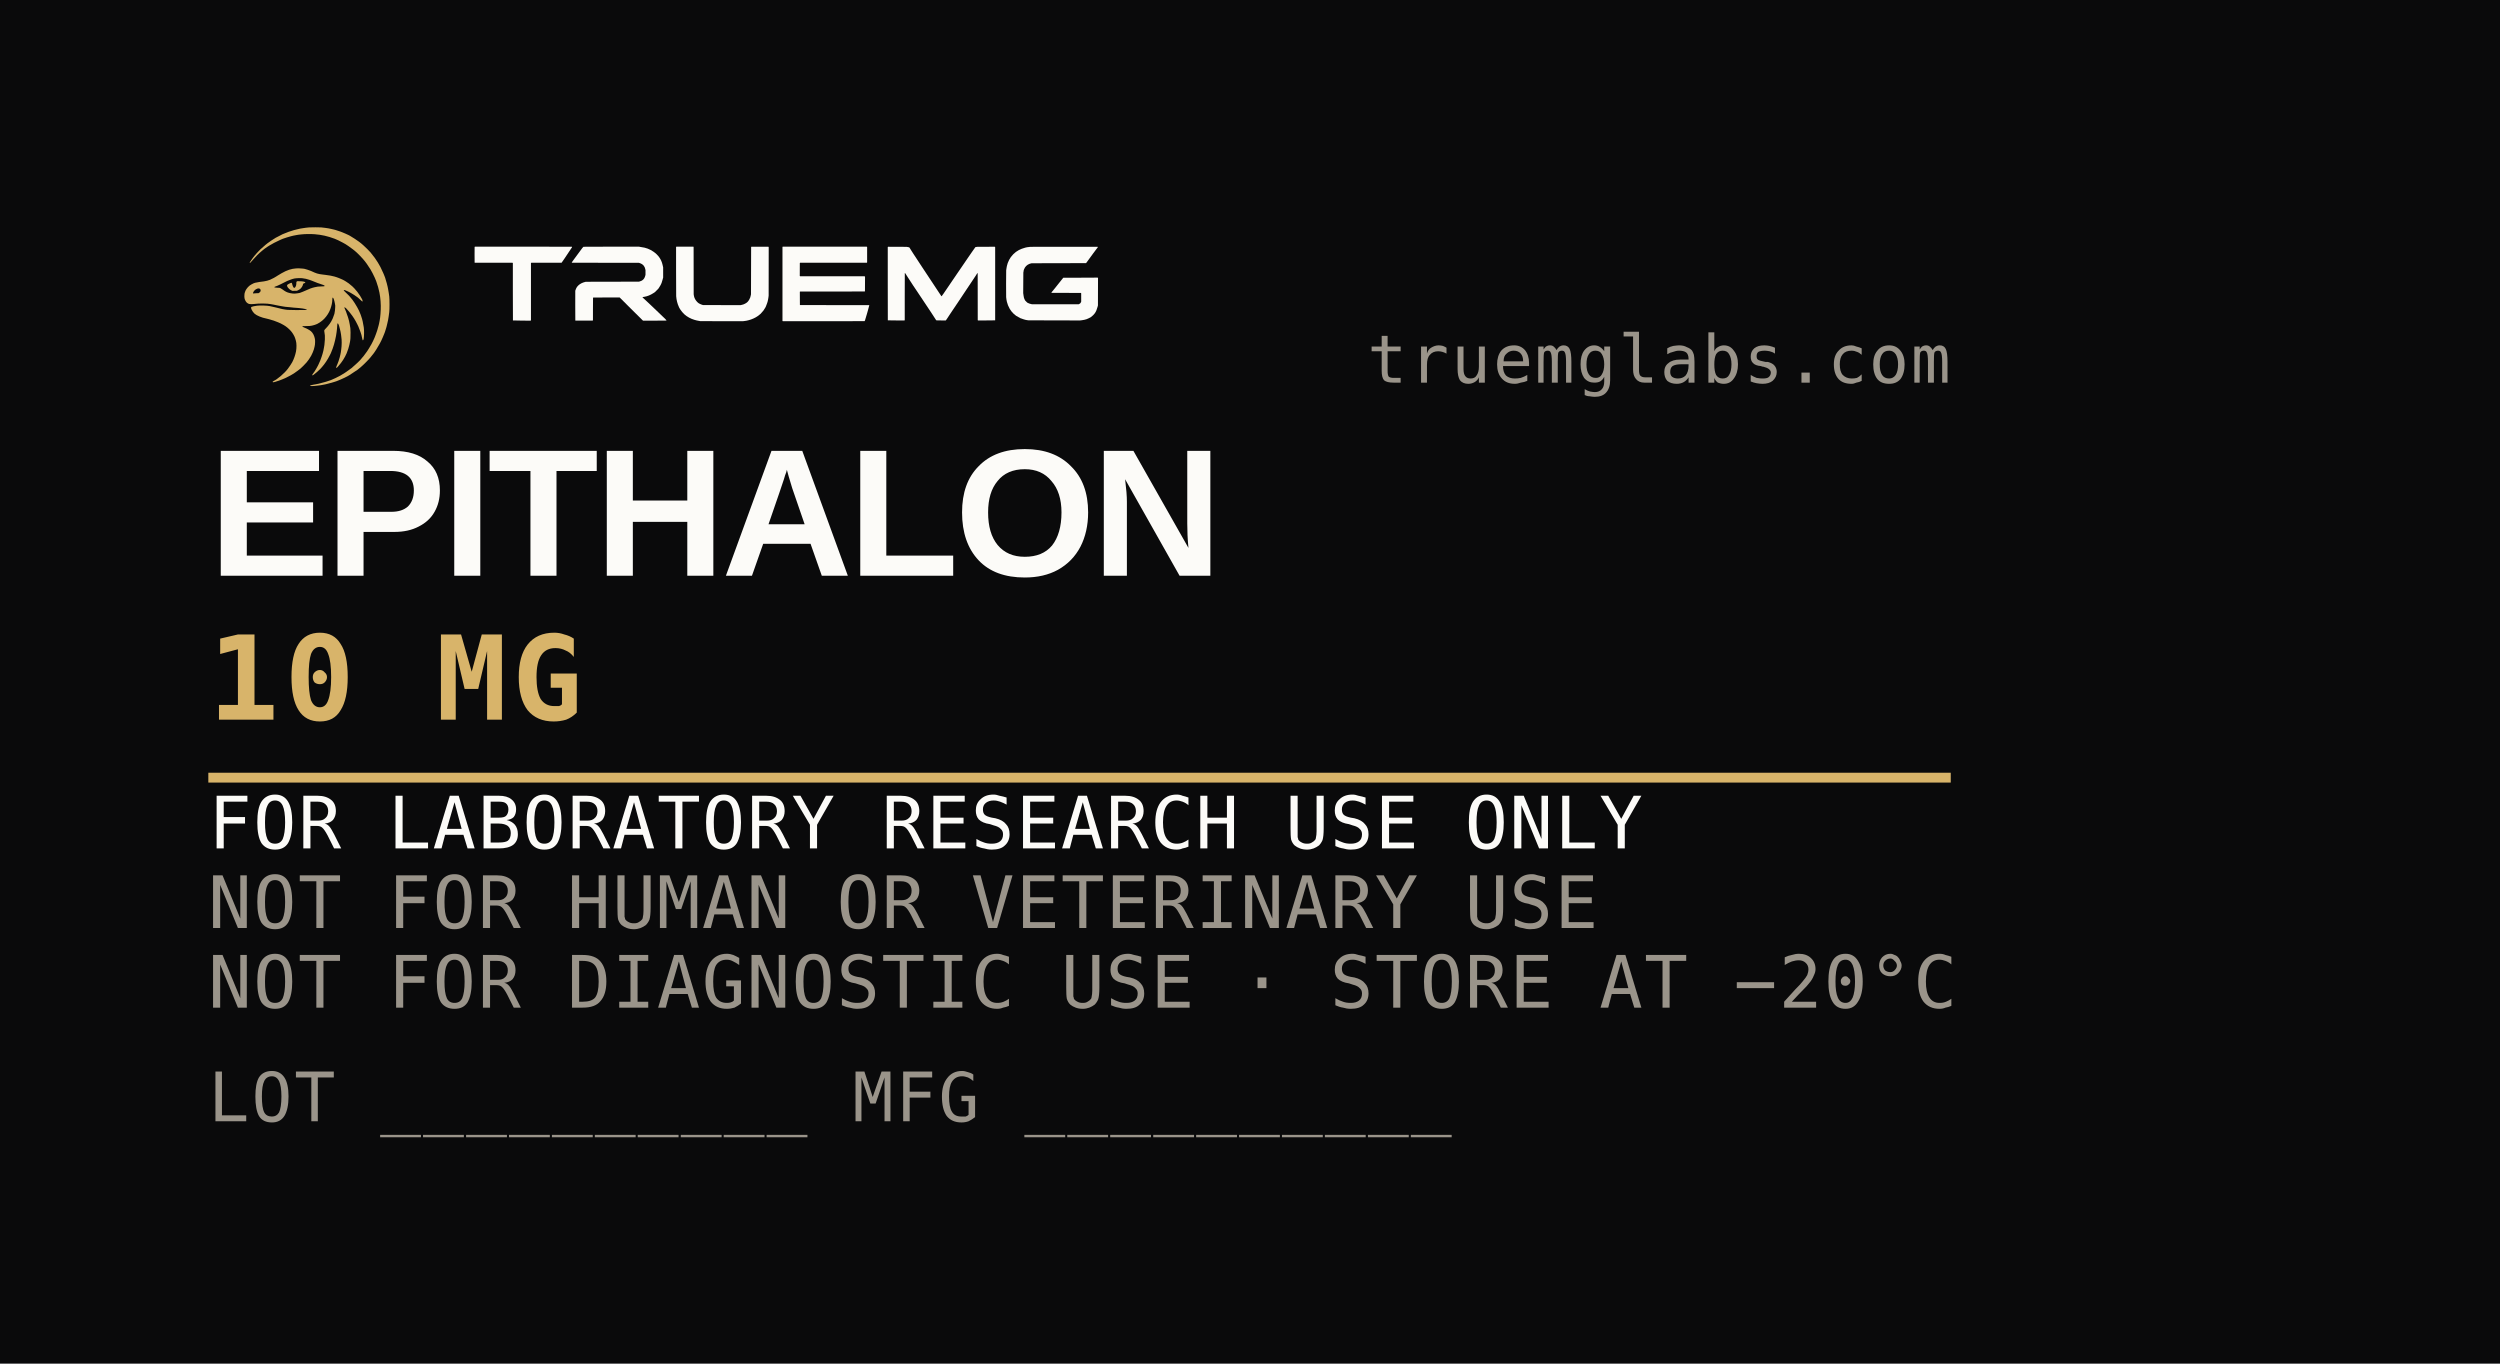
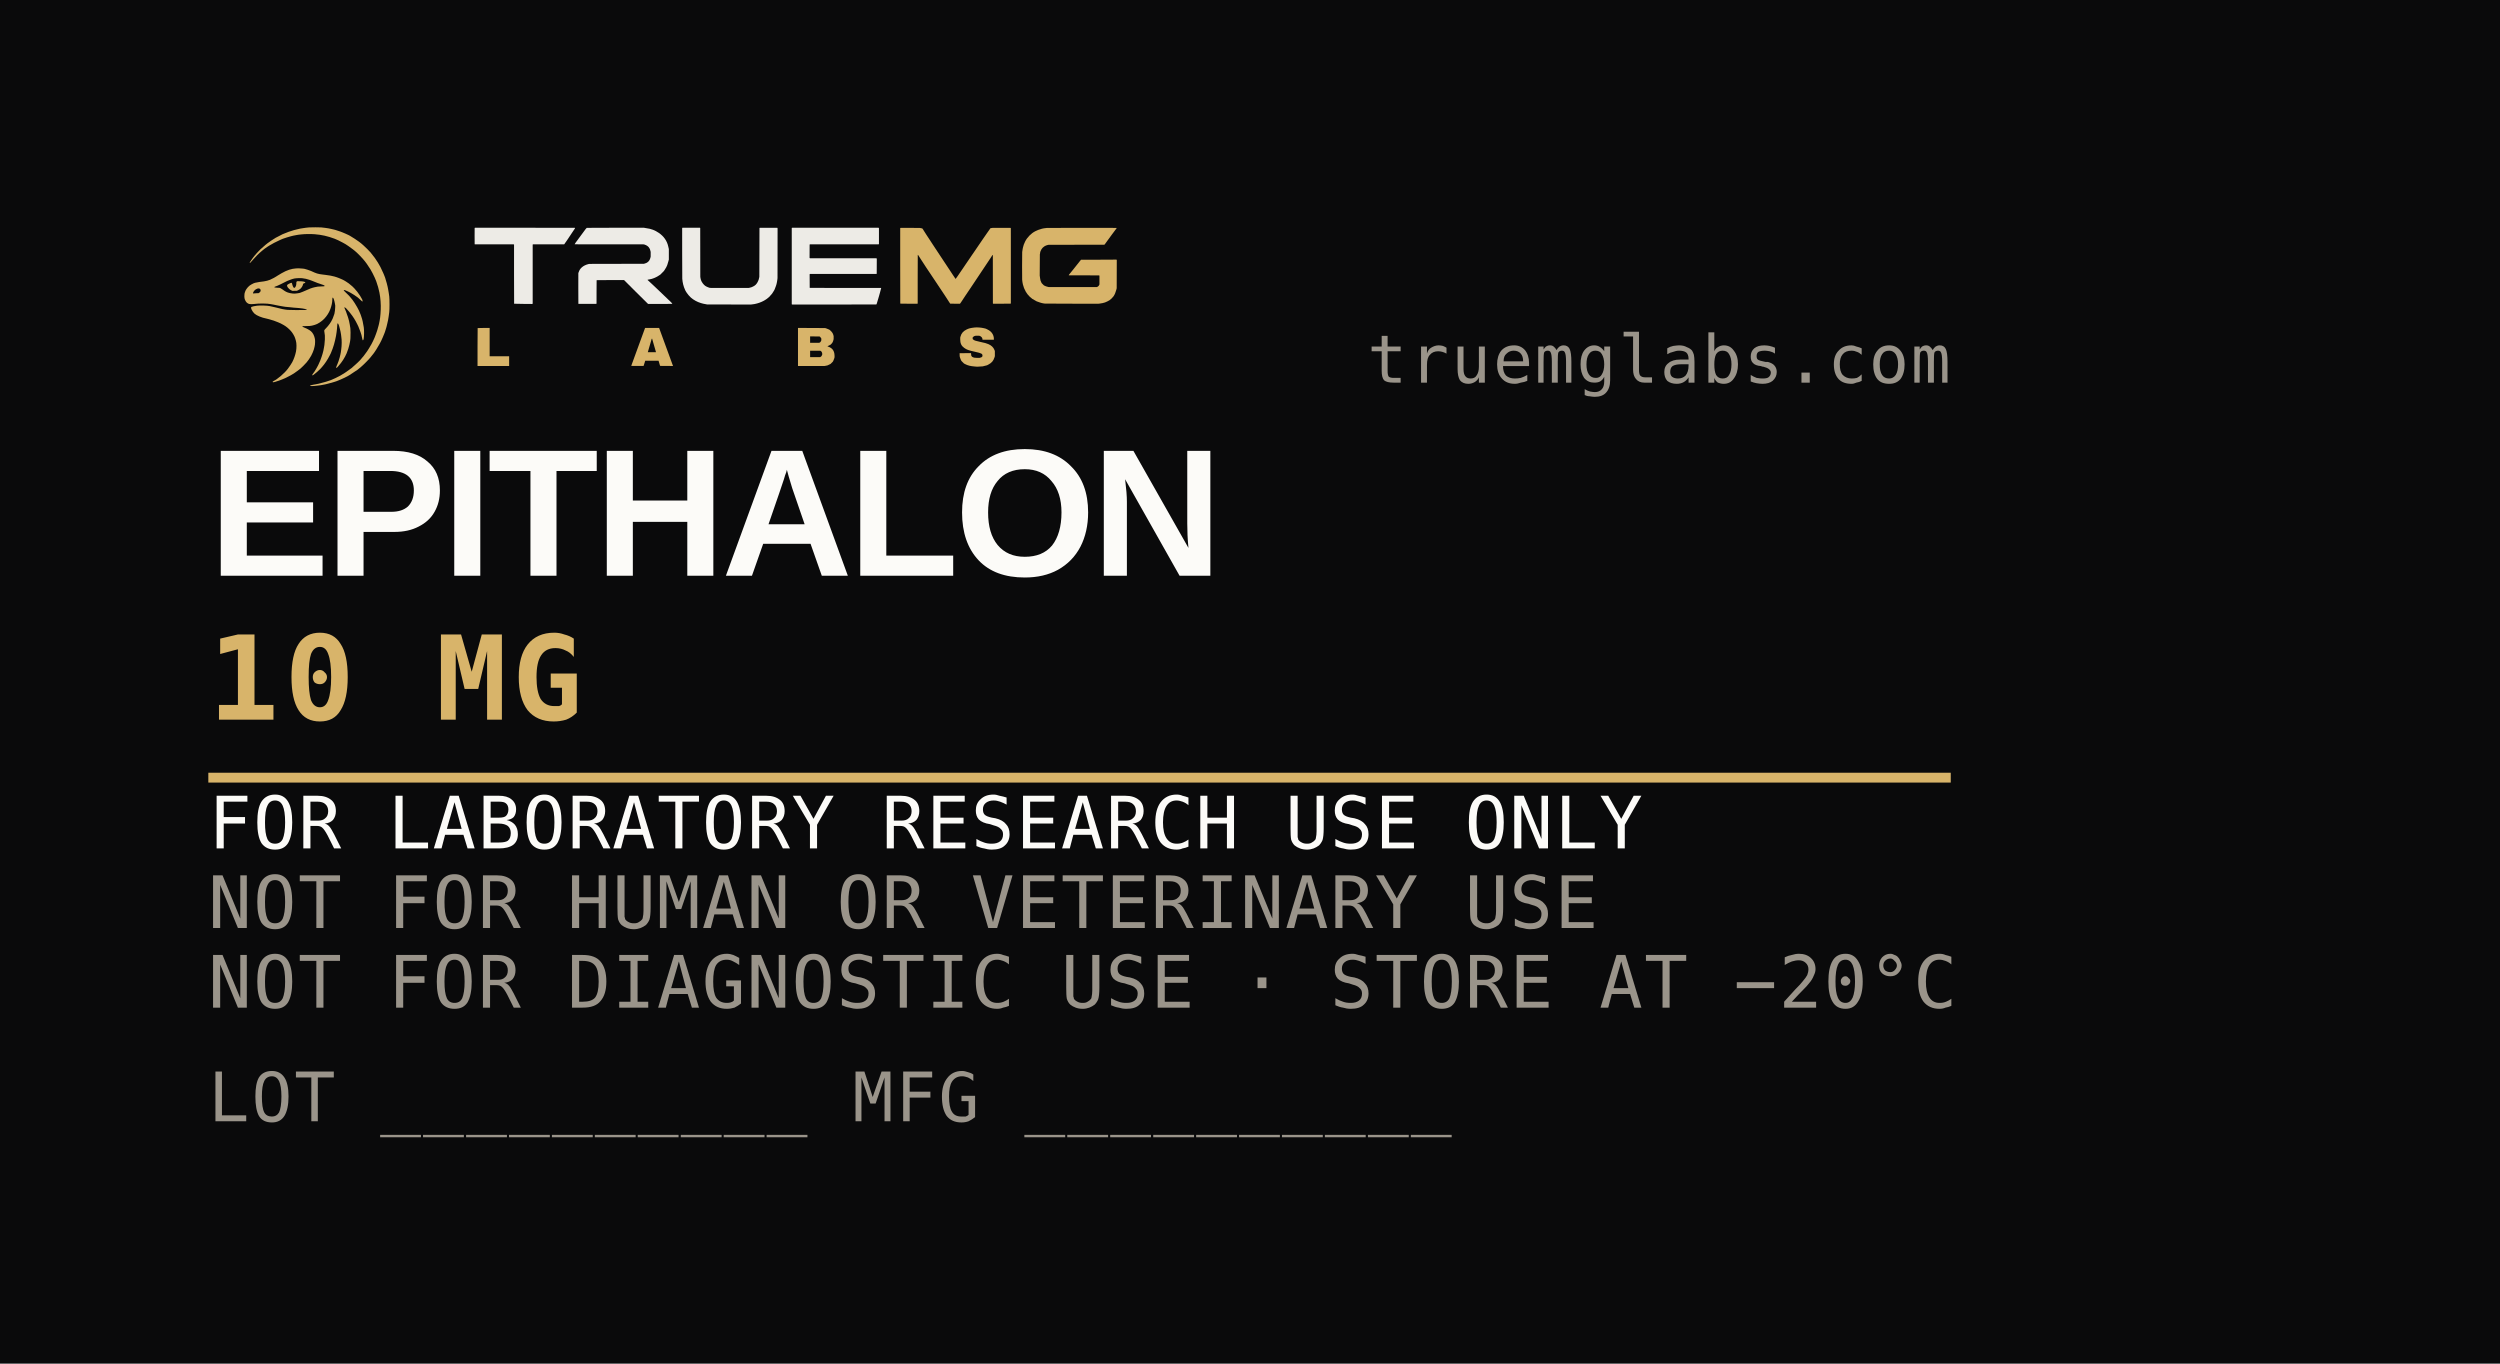
<svg xmlns="http://www.w3.org/2000/svg" width="66.0mm" height="36.0mm" viewBox="0 0 66.0 36.0">
  <rect x="0" y="0" width="66.0" height="36.0" fill="#0A0A0B" />
  <g transform="translate(5.500,5.300) scale(0.0035)">
    <g transform="translate(0,1600) scale(0.025,-0.025)" fill="#D8B46A" stroke="none">
      <path d="M30400 55957 c-297 -16 -720 -59 -940 -94 -220 -35 -598 -91 -840 -124 -768 -105 -982 -149 -2060 -419 -187 -47 -520 -130 -740 -184 -821 -204 -2477 -801 -3440 -1242 -528 -241 -1624 -809 -2100 -1086 -590 -345 -2063 -1335 -2434 -1636 -184 -150 -429 -344 -546 -432 -225 -171 -418 -340 -1592 -1400 -171 -154 -354 -346 -408 -427 -53 -81 -151 -178 -217 -217 -65 -39 -332 -323 -591 -631 -260 -307 -536 -632 -615 -722 -79 -90 -204 -252 -278 -361 -74 -110 -192 -263 -262 -340 -114 -126 -263 -343 -696 -1013 -216 -334 -206 -561 14 -319 54 61 220 236 368 390 148 154 351 382 453 506 583 717 1913 2044 2524 2520 187 146 376 305 420 354 124 139 986 773 1403 1033 152 95 430 269 617 387 719 454 2073 1166 2860 1505 308 133 603 269 657 303 136 88 871 359 1323 488 209 60 422 131 472 159 51 28 280 93 509 144 229 52 529 139 668 194 138 54 485 138 771 186 286 48 664 121 840 162 176 41 500 94 720 119 220 24 553 61 740 82 1195 135 2877 157 4140 55 2107 -171 3829 -563 6000 -1368 547 -203 1543 -682 2440 -1172 805 -441 925 -512 1273 -757 172 -121 406 -279 520 -351 314 -199 918 -640 1261 -920 168 -138 414 -333 546 -433 671 -512 2476 -2380 3072 -3178 171 -230 399 -535 507 -678 203 -270 597 -862 1144 -1720 301 -472 1075 -1973 1331 -2582 244 -582 288 -689 440 -1078 157 -402 526 -1548 526 -1634 0 -25 63 -271 139 -546 425 -1525 659 -3281 692 -5200 24 -1413 -143 -3550 -352 -4500 -43 -198 -116 -563 -160 -812 -45 -249 -115 -537 -156 -640 -40 -103 -95 -296 -122 -428 -70 -351 -400 -1420 -556 -1800 -45 -110 -126 -335 -179 -500 -303 -935 -1266 -2951 -1690 -3540 -48 -66 -136 -217 -195 -335 -59 -118 -223 -384 -363 -590 -141 -206 -291 -442 -333 -525 -80 -157 -865 -1223 -1119 -1521 -80 -93 -265 -302 -411 -463 -146 -160 -293 -345 -327 -409 -114 -218 -2195 -2185 -2830 -2676 -482 -373 -1297 -962 -1638 -1185 -187 -123 -392 -257 -455 -299 -933 -620 -1772 -1089 -2765 -1547 -1211 -558 -1273 -583 -2220 -892 -165 -54 -462 -153 -659 -220 -404 -137 -1597 -460 -1841 -499 -88 -14 -268 -60 -400 -101 -132 -42 -497 -113 -811 -159 -315 -46 -711 -117 -880 -159 -170 -41 -410 -95 -534 -119 -231 -46 -397 -133 -347 -183 95 -94 798 -124 1312 -56 165 22 480 57 700 78 872 82 1752 214 2260 340 209 52 470 107 580 122 229 33 1212 293 1670 443 170 56 494 152 720 213 225 62 554 167 730 234 812 310 1131 440 1222 499 54 35 216 108 361 162 314 117 1446 662 1757 846 121 71 355 207 520 301 366 210 1934 1241 2396 1576 184 134 481 371 660 526 178 155 414 350 524 433 303 227 1686 1577 2220 2165 530 584 702 788 1026 1220 124 165 288 365 363 445 76 80 195 237 265 348 69 111 214 324 322 474 107 150 267 390 356 533 591 958 912 1505 1022 1741 70 149 190 374 268 501 77 128 192 355 255 505 63 150 272 615 464 1033 191 418 388 895 437 1060 48 165 128 376 176 469 47 93 114 299 147 457 34 159 105 389 159 511 54 123 134 394 178 603 44 209 133 578 197 820 205 766 368 1607 466 2396 53 420 127 980 164 1244 103 719 104 3773 2 4678 -40 351 -80 651 -89 666 -10 15 -53 304 -97 642 -44 338 -123 794 -176 1014 -53 220 -110 499 -126 620 -35 263 -450 1784 -595 2180 -56 154 -103 326 -103 383 -1 57 -46 192 -102 300 -55 108 -130 296 -165 417 -36 121 -106 301 -157 400 -51 99 -137 297 -190 440 -127 339 -665 1495 -792 1700 -54 88 -134 241 -177 340 -180 415 -1143 1960 -1598 2567 -399 531 -784 1023 -1271 1625 -285 353 -1603 1669 -2131 2128 -215 187 -483 422 -594 522 -112 101 -303 252 -424 337 -121 85 -274 203 -340 262 -268 241 -2259 1538 -2760 1799 -154 81 -352 185 -440 232 -251 134 -937 448 -980 448 -21 0 -151 53 -289 119 -523 248 -1616 649 -2243 823 -194 54 -383 113 -420 133 -38 19 -212 65 -388 103 -176 37 -574 130 -885 205 -311 75 -689 154 -840 175 -151 22 -572 84 -935 139 -363 54 -912 118 -1220 141 -624 46 -2827 46 -3660 -1z" />
      <path d="M26520 43595 c-1503 -101 -2804 -534 -4460 -1485 -714 -409 -983 -571 -1100 -661 -55 -43 -163 -110 -240 -149 -77 -40 -201 -119 -276 -176 -252 -192 -912 -540 -1832 -966 -362 -168 -1371 -434 -1832 -483 -220 -24 -849 -105 -1397 -181 -1084 -151 -1615 -302 -2108 -598 -124 -75 -244 -136 -267 -136 -23 0 -123 -62 -222 -138 -99 -75 -243 -170 -319 -210 -194 -101 -835 -791 -958 -1032 -57 -110 -148 -261 -204 -335 -55 -74 -113 -191 -127 -260 -15 -69 -77 -242 -139 -385 -93 -215 -119 -350 -150 -780 -62 -878 26 -1314 388 -1935 234 -401 636 -717 1052 -828 273 -73 1001 -73 1501 0 1439 208 4011 182 5050 -52 99 -22 459 -87 800 -145 341 -57 728 -138 860 -179 132 -41 510 -114 840 -162 330 -47 780 -129 1000 -181 220 -51 607 -113 860 -136 253 -24 865 -80 1360 -124 495 -45 981 -98 1080 -118 99 -20 306 -37 460 -38 354 -3 1780 -140 2269 -220 561 -91 1231 -246 1282 -297 107 -107 -50 -145 -708 -168 -1005 -37 -4364 -9 -5019 41 -919 71 -2277 343 -3524 706 -295 86 -642 164 -1920 435 -801 170 -2892 235 -3833 119 -689 -85 -1433 -246 -1627 -352 -142 -77 -161 -105 -172 -254 -7 -100 14 -219 54 -296 36 -70 115 -247 175 -392 132 -321 525 -849 832 -1119 668 -585 2172 -1205 3551 -1464 184 -34 412 -90 507 -124 95 -34 263 -78 373 -99 481 -89 2334 -717 2607 -883 70 -43 250 -120 400 -172 244 -83 464 -195 1313 -665 764 -423 1614 -1125 2248 -1858 531 -613 1106 -1620 1268 -2220 39 -143 124 -429 189 -636 240 -761 257 -2233 37 -3317 -217 -1075 -632 -2255 -1116 -3173 -229 -434 -819 -1321 -1340 -2014 -1001 -1331 -3082 -3113 -4317 -3698 -201 -95 -291 -207 -251 -311 40 -104 505 -42 935 126 201 79 390 143 420 143 30 0 161 38 291 85 130 47 425 153 656 235 1057 378 1752 700 3120 1446 773 421 1073 619 2200 1450 708 522 898 688 1617 1407 888 889 1167 1215 1709 1992 459 658 952 1543 1074 1925 28 88 87 232 131 320 162 320 426 1184 487 1588 34 226 81 482 105 568 24 86 47 446 51 800 5 574 -6 700 -108 1164 -196 892 -591 1610 -1163 2111 -348 305 -1330 854 -1763 986 -288 88 -828 392 -822 463 7 83 242 104 886 80 867 -32 1816 58 2336 222 198 62 469 141 603 175 749 190 2014 1010 2759 1788 834 871 1481 1889 1872 2948 371 1003 586 2015 587 2767 0 510 43 700 159 700 169 0 460 -829 623 -1780 l107 -620 -22 -660 c-20 -592 -86 -1119 -231 -1831 -41 -202 -387 -1161 -474 -1316 -22 -40 -93 -192 -157 -337 -367 -838 -1079 -1848 -1882 -2673 -599 -615 -608 -633 -509 -1135 146 -744 192 -1447 147 -2272 -48 -871 -109 -1582 -139 -1632 -12 -18 -67 -361 -124 -762 -56 -401 -146 -867 -198 -1036 -53 -168 -107 -378 -122 -466 -14 -88 -78 -322 -141 -520 -64 -198 -160 -504 -214 -680 -152 -499 -411 -1216 -459 -1274 -24 -29 -90 -177 -147 -329 -57 -152 -145 -349 -195 -437 -51 -88 -122 -250 -158 -360 -36 -110 -119 -281 -185 -380 -66 -99 -120 -197 -120 -218 0 -20 -72 -160 -160 -310 -88 -149 -235 -402 -327 -562 -315 -549 -487 -810 -761 -1157 -516 -654 -501 -911 32 -556 404 269 1699 1403 2036 1782 132 149 367 412 523 584 778 860 1696 2237 2305 3457 131 264 289 579 351 700 62 121 141 322 177 448 36 125 128 358 204 519 77 160 140 315 140 345 0 29 52 183 115 341 392 980 975 3467 1107 4727 32 308 86 767 118 1020 33 253 61 649 62 880 5 962 253 961 558 -3 94 -296 211 -735 261 -977 49 -242 135 -611 191 -820 55 -209 121 -587 145 -840 25 -253 62 -559 82 -680 172 -1013 156 -2619 -38 -3940 -42 -286 -88 -619 -102 -740 -14 -121 -76 -427 -137 -680 -61 -253 -150 -622 -197 -820 -127 -538 -590 -1900 -721 -2122 -39 -66 -146 -312 -238 -546 -153 -393 -176 -552 -79 -552 54 0 393 237 393 275 0 17 149 195 331 395 955 1050 1835 2420 2383 3710 337 792 716 1965 832 2574 36 190 109 535 161 766 162 707 225 1653 199 3000 -22 1204 -30 1285 -245 2420 -174 915 -259 1298 -325 1453 -34 81 -78 246 -98 366 -20 121 -90 346 -154 500 -65 155 -172 452 -238 661 -219 697 -371 1096 -590 1549 -225 468 -255 587 -158 625 60 23 542 -311 542 -375 0 -18 167 -210 371 -426 204 -216 424 -465 490 -553 65 -88 227 -295 361 -460 806 -1000 1475 -2061 2055 -3260 159 -330 307 -633 329 -674 87 -161 473 -1149 536 -1371 37 -129 117 -352 179 -495 130 -300 330 -1063 443 -1694 78 -431 162 -666 238 -666 74 0 192 250 233 495 136 809 151 2549 29 3405 -164 1155 -478 2567 -677 3046 -53 129 -120 333 -147 454 -28 121 -91 301 -140 400 -49 99 -112 252 -139 340 -263 842 -1447 2937 -2313 4092 -647 863 -1321 1593 -2113 2292 -380 335 -559 564 -507 649 35 57 368 -4 513 -94 72 -44 234 -116 359 -159 125 -43 285 -113 354 -156 69 -43 225 -117 346 -164 193 -76 779 -416 1600 -929 143 -89 368 -246 500 -349 132 -103 324 -236 427 -295 103 -59 226 -156 273 -217 47 -60 209 -209 361 -330 151 -121 341 -298 423 -393 147 -172 412 -367 500 -367 65 0 11 374 -86 593 -41 95 -200 374 -352 620 -152 246 -308 510 -346 587 -75 150 -584 868 -818 1153 -619 756 -1136 1324 -1463 1607 -910 786 -1306 1090 -1806 1385 -172 102 -385 235 -473 295 -208 143 -717 397 -1153 577 -191 79 -504 209 -697 289 -192 80 -485 187 -650 238 -165 50 -453 139 -640 196 -545 168 -1843 407 -2580 476 -374 34 -869 97 -1100 139 -231 41 -582 94 -780 116 -361 41 -1191 293 -1520 460 -595 303 -1597 706 -2220 892 -828 248 -1011 292 -1227 295 -114 1 -339 19 -500 39 -451 57 -1085 72 -1593 38z m1750 -2955 c603 -47 1755 -303 2219 -493 182 -75 385 -148 451 -164 66 -15 237 -80 380 -143 809 -358 2387 -945 3079 -1146 331 -96 539 -198 665 -324 l62 -61 -65 -65 c-53 -53 -213 -68 -952 -89 -973 -28 -1196 -54 -1970 -230 -915 -207 -1807 -533 -2759 -1007 -349 -173 -1455 -617 -1800 -722 -198 -60 -1095 -189 -1477 -212 -768 -46 -2093 236 -2671 568 -510 292 -675 400 -952 621 -165 132 -444 309 -620 393 l-320 152 -722 36 c-406 19 -761 55 -810 82 -106 56 -115 157 -18 191 39 13 178 68 310 123 132 55 384 151 560 213 176 62 653 285 1060 495 407 211 947 483 1200 605 253 122 559 273 680 335 121 62 328 144 460 181 132 37 313 110 402 161 90 52 307 131 483 176 176 45 382 108 458 139 375 156 1784 254 2667 185z m-12741 -3188 c84 -49 157 -141 206 -259 153 -369 -11 -726 -452 -985 l-183 -108 -600 0 c-407 0 -628 -16 -687 -50 -118 -67 -232 -63 -294 11 -172 208 461 1091 900 1255 118 44 284 119 368 165 187 103 540 89 742 -29z" />
      <path d="M26687 39620 l-119 -100 -18 -470 c-17 -409 -36 -512 -147 -790 -197 -494 -466 -674 -672 -450 -159 174 -361 642 -408 950 -51 326 -114 458 -237 490 -131 34 -1056 -420 -1251 -615 -316 -316 318 -1235 1125 -1629 l379 -186 681 3 680 2 425 205 c315 151 495 269 691 452 333 312 649 831 725 1190 68 324 93 351 426 450 314 94 364 159 230 301 -178 190 -840 297 -1832 297 l-559 0 -119 -100z" />
    </g>
  </g>
-   <g transform="translate(12.500,6.500) scale(0.002929)">
-     <g transform="translate(0,681) scale(0.025,-0.025)" fill="#FCFBF8" stroke="none">
-       <path d="M465 27020 l-58 -59 -15 -2770 c-8 -1524 0 -2802 18 -2841 l33 -70 6816 0 6815 0 61 -61 61 -61 -3 -10322 c-2 -5867 12 -10336 32 -10355 19 -18 1457 -45 3195 -61 l3160 -28 70 77 70 78 0 10325 0 10325 77 42 78 41 5439 0 5440 0 86 110 c125 160 843 1198 1065 1538 295 455 724 1099 1709 2569 l910 1356 -12 104 -12 103 -17488 9 -17488 9 -59 -58z" />
-       <path d="M39653 27037 c-49 -18 -221 -200 -384 -405 -458 -576 -1855 -2468 -2161 -2925 -179 -268 -743 -1037 -1416 -1929 -166 -221 -278 -407 -266 -440 l22 -57 12086 -12 12086 -12 278 -88 c640 -203 1152 -536 1485 -965 307 -395 445 -712 569 -1304 l66 -320 0 -800 0 -800 -66 -300 c-181 -812 -569 -1408 -1152 -1768 -273 -168 -352 -202 -789 -341 l-351 -111 -9580 -21 -9580 -22 -300 -72 c-898 -215 -1753 -647 -2317 -1169 -555 -514 -833 -960 -1109 -1776 l-74 -220 -9 -5315 c-6 -2923 5 -5341 24 -5374 l33 -60 3113 -1 3113 0 48 65 47 66 6 4063 c3 2235 15 4080 27 4100 13 21 2011 36 4813 36 l4790 0 4138 -4134 c2275 -2274 4176 -4155 4224 -4180 l88 -46 3836 0 c2110 0 4003 12 4207 26 l369 26 19 50 c22 57 -449 537 -1427 1453 -693 648 -3219 3069 -3680 3525 -144 143 -513 492 -821 776 -307 284 -765 716 -1018 960 -460 444 -678 647 -1334 1239 l-350 316 13 64 12 65 180 30 c98 16 287 47 419 68 1108 179 2211 624 3280 1324 l560 366 620 626 620 626 263 400 c457 695 732 1203 890 1648 218 612 370 1114 408 1352 14 88 56 250 92 360 l67 200 0 1860 0 1860 -67 280 c-37 154 -105 451 -152 660 -425 1916 -1544 3522 -3281 4711 -1373 939 -2719 1447 -4380 1652 -176 22 -437 66 -580 99 l-260 59 -9960 -6 c-5478 -3 -9999 -20 -10047 -38z" />
-       <path d="M73081 27003 l-41 -78 3 -8632 c2 -4748 18 -8831 36 -9073 101 -1383 432 -2698 970 -3860 66 -143 137 -296 156 -340 20 -44 107 -188 194 -320 88 -132 189 -294 225 -360 209 -379 985 -1283 1459 -1702 967 -852 2219 -1538 3517 -1926 650 -194 1101 -302 1480 -354 165 -23 381 -62 480 -87 l180 -46 7678 -14 7679 -14 341 41 c875 105 996 127 1782 328 1078 274 2363 850 3164 1418 90 64 252 177 360 252 187 130 549 429 780 644 172 160 902 995 1009 1154 55 80 204 315 333 521 129 206 275 440 325 520 50 80 106 181 125 225 20 44 83 188 142 320 184 414 294 707 421 1120 67 220 148 481 179 580 32 99 77 306 101 460 24 154 62 337 84 406 22 69 70 384 107 700 l66 574 11 8700 12 8700 -51 100 -50 100 -3067 0 -3067 0 -52 -52 -52 -52 -24 -8508 -24 -8508 -44 -260 c-110 -664 -270 -1122 -588 -1684 -416 -734 -817 -1122 -1520 -1473 -547 -273 -643 -308 -1159 -424 l-449 -100 -6776 10 -6776 11 -200 71 c-110 39 -290 99 -400 133 -249 78 -763 334 -1012 503 -573 388 -1285 1345 -1482 1993 -23 77 -72 239 -109 360 -36 121 -85 364 -108 540 l-41 320 -14 8515 -13 8515 -45 55 -46 55 -3073 0 -3074 0 -42 -77z" />
-       <path d="M111470 27037 l-70 -41 0 -13357 0 -13356 77 -42 78 -41 14699 0 c8085 0 14727 11 14761 23 73 29 147 254 589 1797 45 154 107 361 140 460 63 190 147 481 240 830 105 394 171 630 288 1030 333 1138 450 1584 428 1620 l-25 40 -12447 1 c-6847 0 -12469 14 -12496 31 l-47 30 -13 2367 -12 2367 52 52 52 52 11644 8 11643 7 44 44 44 44 13 2601 14 2601 -64 97 -64 98 -11636 0 -11636 0 -65 65 -65 65 9 2319 10 2320 55 55 56 56 12035 0 12036 0 42 77 41 78 0 2733 0 2734 -61 88 -61 87 -15129 1 -15129 0 -70 -41z" />
-       <path d="M149428 26991 l-69 -51 0 -13193 c0 -7256 10 -13210 23 -13230 14 -22 1228 -37 3012 -37 l2990 0 48 48 48 48 0 8485 c0 4667 11 8496 24 8510 51 51 137 -27 250 -225 101 -177 300 -490 866 -1360 66 -102 354 -541 640 -976 286 -435 601 -923 700 -1084 99 -162 321 -503 493 -760 172 -256 505 -753 740 -1103 235 -350 445 -663 467 -695 22 -31 510 -762 1084 -1623 574 -861 1170 -1754 1324 -1985 154 -231 405 -609 558 -840 153 -231 503 -754 776 -1163 274 -408 516 -772 538 -808 22 -36 195 -296 384 -577 189 -282 556 -836 816 -1232 1081 -1646 1205 -1838 1541 -2380 75 -121 155 -233 178 -249 22 -17 800 -30 1727 -30 l1686 -1 119 135 c65 75 217 295 338 490 237 384 977 1507 1354 2055 228 331 2457 3644 2617 3889 44 67 699 1051 1456 2187 757 1135 1423 2135 1480 2222 180 274 1884 2825 1961 2936 156 223 1269 1899 1393 2098 72 114 250 393 396 620 l265 412 64 -13 65 -12 10 -8456 10 -8455 45 -54 45 -54 3045 1 c1675 0 3068 15 3097 33 l52 33 3 9997 c2 5498 1 11430 -2 13183 l-5 3187 -64 64 -64 64 -3106 -3 -3106 -4 -378 -57 -379 -56 -90 -91 c-86 -86 -510 -688 -1208 -1715 -174 -255 -384 -561 -468 -680 -84 -119 -276 -396 -427 -616 -151 -220 -458 -665 -682 -990 -1061 -1535 -1504 -2184 -2993 -4392 -102 -151 -291 -424 -420 -606 -395 -558 -1826 -2658 -2692 -3952 -243 -363 -534 -795 -646 -960 -362 -533 -933 -1370 -1216 -1780 -151 -220 -481 -706 -734 -1080 -645 -958 -666 -976 -803 -710 -42 83 -173 285 -290 450 -117 165 -304 439 -414 609 -110 170 -319 485 -464 700 -262 388 -699 1050 -1710 2591 -288 440 -580 881 -649 980 -69 99 -254 378 -411 620 -158 242 -361 548 -451 680 -281 410 -2516 3790 -2639 3990 -64 104 -235 365 -380 580 -145 214 -333 498 -417 630 -84 132 -354 546 -599 920 -245 374 -615 940 -823 1259 -207 318 -435 660 -505 760 -71 99 -211 316 -313 481 -101 165 -291 462 -420 660 -130 198 -296 457 -368 575 -72 117 -167 271 -211 341 -44 69 -139 228 -212 352 -169 288 -192 306 -474 358 -129 23 -333 61 -454 84 l-220 41 -3341 16 -3341 15 -70 -51z" />
-       <path d="M200748 27015 c-12 -12 -199 -36 -415 -54 -432 -34 -1041 -135 -1353 -224 -1056 -300 -1666 -529 -2360 -890 -1428 -741 -2792 -2118 -3512 -3547 -409 -812 -663 -1509 -787 -2160 -25 -132 -70 -357 -100 -500 -79 -379 -135 -742 -162 -1060 -43 -494 -55 -9253 -14 -9700 56 -610 149 -1204 259 -1660 102 -419 325 -1132 377 -1200 16 -22 80 -166 140 -320 130 -331 384 -846 530 -1076 305 -481 394 -610 605 -874 491 -615 1084 -1182 1642 -1570 290 -202 1442 -860 1505 -860 28 0 101 -26 164 -59 200 -104 621 -251 1093 -383 253 -70 546 -153 651 -184 105 -31 330 -75 500 -97 170 -23 390 -53 489 -68 99 -14 4347 -33 9440 -40 l9260 -14 540 64 c656 78 1322 222 1791 386 457 161 1227 540 1629 803 397 259 1101 959 1378 1369 420 622 746 1395 972 2303 l125 500 14 4945 15 4946 -71 71 -71 71 -1581 -27 c-870 -14 -3652 -26 -6184 -26 l-4603 0 -358 -430 c-730 -878 -909 -1102 -1673 -2099 -240 -314 -558 -715 -706 -891 -148 -176 -383 -466 -523 -644 -337 -431 -699 -871 -887 -1081 -88 -98 -148 -202 -140 -243 l14 -72 5305 -10 5304 -10 53 -64 53 -63 2 -1507 2 -1506 -91 -224 c-110 -274 -304 -474 -603 -623 l-226 -113 -8400 4 -8400 4 -320 70 c-469 102 -882 246 -1179 409 l-261 145 -360 364 -361 364 -139 260 c-255 475 -361 834 -439 1480 -25 209 -65 499 -88 643 l-43 264 25 3744 25 3744 40 105 c22 58 40 190 41 293 1 337 223 944 505 1380 483 748 1297 1294 2194 1474 l240 48 9794 23 9795 22 117 140 c64 77 166 212 225 299 139 203 491 691 749 1038 529 712 1029 1396 1202 1646 106 153 235 331 287 397 354 447 648 839 1069 1427 120 168 302 408 403 532 l184 226 -13 87 -12 88 -12145 8 c-6680 5 -12155 -1 -12167 -13z" />
+   <g transform="translate(12.500,6.000) scale(0.003017)">
+     <g transform="translate(0,681) scale(0.025,-0.025)" stroke="none">
+       <g fill="#EDEBE6">
+         <path d="M465 27020 l-58 -59 -15 -2770 c-8 -1524 0 -2802 18 -2841 l33 -70 6816 0 6815 0 61 -61 61 -61 -3 -10322 c-2 -5867 12 -10336 32 -10355 19 -18 1457 -45 3195 -61 l3160 -28 70 77 70 78 0 10325 0 10325 77 42 78 41 5439 0 5440 0 86 110 c125 160 843 1198 1065 1538 295 455 724 1099 1709 2569 l910 1356 -12 104 -12 103 -17488 9 -17488 9 -59 -58z" />
+         <path d="M39653 27037 c-49 -18 -221 -200 -384 -405 -458 -576 -1855 -2468 -2161 -2925 -179 -268 -743 -1037 -1416 -1929 -166 -221 -278 -407 -266 -440 l22 -57 12086 -12 12086 -12 278 -88 c640 -203 1152 -536 1485 -965 307 -395 445 -712 569 -1304 l66 -320 0 -800 0 -800 -66 -300 c-181 -812 -569 -1408 -1152 -1768 -273 -168 -352 -202 -789 -341 l-351 -111 -9580 -21 -9580 -22 -300 -72 c-898 -215 -1753 -647 -2317 -1169 -555 -514 -833 -960 -1109 -1776 l-74 -220 -9 -5315 c-6 -2923 5 -5341 24 -5374 l33 -60 3113 -1 3113 0 48 65 47 66 6 4063 c3 2235 15 4080 27 4100 13 21 2011 36 4813 36 l4790 0 4138 -4134 c2275 -2274 4176 -4155 4224 -4180 l88 -46 3836 0 c2110 0 4003 12 4207 26 l369 26 19 50 c22 57 -449 537 -1427 1453 -693 648 -3219 3069 -3680 3525 -144 143 -513 492 -821 776 -307 284 -765 716 -1018 960 -460 444 -678 647 -1334 1239 l-350 316 13 64 12 65 180 30 c98 16 287 47 419 68 1108 179 2211 624 3280 1324 l560 366 620 626 620 626 263 400 c457 695 732 1203 890 1648 218 612 370 1114 408 1352 14 88 56 250 92 360 l67 200 0 1860 0 1860 -67 280 c-37 154 -105 451 -152 660 -425 1916 -1544 3522 -3281 4711 -1373 939 -2719 1447 -4380 1652 -176 22 -437 66 -580 99 l-260 59 -9960 -6 c-5478 -3 -9999 -20 -10047 -38z" />
+         <path d="M73081 27003 l-41 -78 3 -8632 c2 -4748 18 -8831 36 -9073 101 -1383 432 -2698 970 -3860 66 -143 137 -296 156 -340 20 -44 107 -188 194 -320 88 -132 189 -294 225 -360 209 -379 985 -1283 1459 -1702 967 -852 2219 -1538 3517 -1926 650 -194 1101 -302 1480 -354 165 -23 381 -62 480 -87 l180 -46 7678 -14 7679 -14 341 41 c875 105 996 127 1782 328 1078 274 2363 850 3164 1418 90 64 252 177 360 252 187 130 549 429 780 644 172 160 902 995 1009 1154 55 80 204 315 333 521 129 206 275 440 325 520 50 80 106 181 125 225 20 44 83 188 142 320 184 414 294 707 421 1120 67 220 148 481 179 580 32 99 77 306 101 460 24 154 62 337 84 406 22 69 70 384 107 700 l66 574 11 8700 12 8700 -51 100 -50 100 -3067 0 -3067 0 -52 -52 -52 -52 -24 -8508 -24 -8508 -44 -260 c-110 -664 -270 -1122 -588 -1684 -416 -734 -817 -1122 -1520 -1473 -547 -273 -643 -308 -1159 -424 l-449 -100 -6776 10 -6776 11 -200 71 c-110 39 -290 99 -400 133 -249 78 -763 334 -1012 503 -573 388 -1285 1345 -1482 1993 -23 77 -72 239 -109 360 -36 121 -85 364 -108 540 l-41 320 -14 8515 -13 8515 -45 55 -46 55 -3073 0 -3074 0 -42 -77z" />
+         <path d="M111470 27037 l-70 -41 0 -13357 0 -13356 77 -42 78 -41 14699 0 c8085 0 14727 11 14761 23 73 29 147 254 589 1797 45 154 107 361 140 460 63 190 147 481 240 830 105 394 171 630 288 1030 333 1138 450 1584 428 1620 l-25 40 -12447 1 c-6847 0 -12469 14 -12496 31 l-47 30 -13 2367 -12 2367 52 52 52 52 11644 8 11643 7 44 44 44 44 13 2601 14 2601 -64 97 -64 98 -11636 0 -11636 0 -65 65 -65 65 9 2319 10 2320 55 55 56 56 12035 0 12036 0 42 77 41 78 0 2733 0 2734 -61 88 -61 87 -15129 1 -15129 0 -70 -41z" />
+       </g>
+       <g fill="#D8B46A">
+         <path d="M149428 26991 l-69 -51 0 -13193 c0 -7256 10 -13210 23 -13230 14 -22 1228 -37 3012 -37 l2990 0 48 48 48 48 0 8485 c0 4667 11 8496 24 8510 51 51 137 -27 250 -225 101 -177 300 -490 866 -1360 66 -102 354 -541 640 -976 286 -435 601 -923 700 -1084 99 -162 321 -503 493 -760 172 -256 505 -753 740 -1103 235 -350 445 -663 467 -695 22 -31 510 -762 1084 -1623 574 -861 1170 -1754 1324 -1985 154 -231 405 -609 558 -840 153 -231 503 -754 776 -1163 274 -408 516 -772 538 -808 22 -36 195 -296 384 -577 189 -282 556 -836 816 -1232 1081 -1646 1205 -1838 1541 -2380 75 -121 155 -233 178 -249 22 -17 800 -30 1727 -30 l1686 -1 119 135 c65 75 217 295 338 490 237 384 977 1507 1354 2055 228 331 2457 3644 2617 3889 44 67 699 1051 1456 2187 757 1135 1423 2135 1480 2222 180 274 1884 2825 1961 2936 156 223 1269 1899 1393 2098 72 114 250 393 396 620 l265 412 64 -13 65 -12 10 -8456 10 -8455 45 -54 45 -54 3045 1 c1675 0 3068 15 3097 33 l52 33 3 9997 c2 5498 1 11430 -2 13183 l-5 3187 -64 64 -64 64 -3106 -3 -3106 -4 -378 -57 -379 -56 -90 -91 c-86 -86 -510 -688 -1208 -1715 -174 -255 -384 -561 -468 -680 -84 -119 -276 -396 -427 -616 -151 -220 -458 -665 -682 -990 -1061 -1535 -1504 -2184 -2993 -4392 -102 -151 -291 -424 -420 -606 -395 -558 -1826 -2658 -2692 -3952 -243 -363 -534 -795 -646 -960 -362 -533 -933 -1370 -1216 -1780 -151 -220 -481 -706 -734 -1080 -645 -958 -666 -976 -803 -710 -42 83 -173 285 -290 450 -117 165 -304 439 -414 609 -110 170 -319 485 -464 700 -262 388 -699 1050 -1710 2591 -288 440 -580 881 -649 980 -69 99 -254 378 -411 620 -158 242 -361 548 -451 680 -281 410 -2516 3790 -2639 3990 -64 104 -235 365 -380 580 -145 214 -333 498 -417 630 -84 132 -354 546 -599 920 -245 374 -615 940 -823 1259 -207 318 -435 660 -505 760 -71 99 -211 316 -313 481 -101 165 -291 462 -420 660 -130 198 -296 457 -368 575 -72 117 -167 271 -211 341 -44 69 -139 228 -212 352 -169 288 -192 306 -474 358 -129 23 -333 61 -454 84 l-220 41 -3341 16 -3341 15 -70 -51z" />
+         <path d="M200748 27015 c-12 -12 -199 -36 -415 -54 -432 -34 -1041 -135 -1353 -224 -1056 -300 -1666 -529 -2360 -890 -1428 -741 -2792 -2118 -3512 -3547 -409 -812 -663 -1509 -787 -2160 -25 -132 -70 -357 -100 -500 -79 -379 -135 -742 -162 -1060 -43 -494 -55 -9253 -14 -9700 56 -610 149 -1204 259 -1660 102 -419 325 -1132 377 -1200 16 -22 80 -166 140 -320 130 -331 384 -846 530 -1076 305 -481 394 -610 605 -874 491 -615 1084 -1182 1642 -1570 290 -202 1442 -860 1505 -860 28 0 101 -26 164 -59 200 -104 621 -251 1093 -383 253 -70 546 -153 651 -184 105 -31 330 -75 500 -97 170 -23 390 -53 489 -68 99 -14 4347 -33 9440 -40 l9260 -14 540 64 c656 78 1322 222 1791 386 457 161 1227 540 1629 803 397 259 1101 959 1378 1369 420 622 746 1395 972 2303 l125 500 14 4945 15 4946 -71 71 -71 71 -1581 -27 c-870 -14 -3652 -26 -6184 -26 l-4603 0 -358 -430 c-730 -878 -909 -1102 -1673 -2099 -240 -314 -558 -715 -706 -891 -148 -176 -383 -466 -523 -644 -337 -431 -699 -871 -887 -1081 -88 -98 -148 -202 -140 -243 l14 -72 5305 -10 5304 -10 53 -64 53 -63 2 -1507 2 -1506 -91 -224 c-110 -274 -304 -474 -603 -623 l-226 -113 -8400 4 -8400 4 -320 70 c-469 102 -882 246 -1179 409 l-261 145 -360 364 -361 364 -139 260 c-255 475 -361 834 -439 1480 -25 209 -65 499 -88 643 l-43 264 25 3744 25 3744 40 105 c22 58 40 190 41 293 1 337 223 944 505 1380 483 748 1297 1294 2194 1474 l240 48 9794 23 9795 22 117 140 c64 77 166 212 225 299 139 203 491 691 749 1038 529 712 1029 1396 1202 1646 106 153 235 331 287 397 354 447 648 839 1069 1427 120 168 302 408 403 532 l184 226 -13 87 -12 88 -12145 8 c-6680 5 -12155 -1 -12167 -13z" />
+       </g>
+     </g>
+     <g transform="translate(0,811.8) scale(1.607877)">
+       <g transform="translate(0,300) scale(0.025,-0.025)" fill="#D8B46A" stroke="none">
+         <path d="M109060 10374 c-883 -105 -1223 -191 -1720 -433 -723 -354 -1137 -832 -1320 -1524 l-62 -237 -3 -388 c-4 -854 255 -1416 851 -1840 580 -413 916 -536 2354 -856 1425 -317 1640 -428 1640 -841 l0 -141 -113 -114 -114 -113 -214 -63 -214 -64 -425 0 c-504 0 -844 55 -1052 172 l-152 85 -83 134 -83 134 -20 258 -21 258 -1245 -10 -1244 -11 9 -334 9 -334 66 -266 c36 -146 121 -374 189 -506 l125 -240 281 -282 281 -281 281 -146 c560 -291 1154 -435 2099 -509 l500 -39 606 38 606 39 461 117 462 116 312 163 c696 362 1073 805 1299 1525 l94 299 -2 560 -2 560 -94 240 c-217 556 -654 973 -1318 1259 -413 178 -717 261 -1834 501 -954 205 -1224 295 -1434 476 l-146 126 -4 173 -5 172 146 134 147 134 173 52 173 51 400 1 400 1 151 -53 c299 -106 549 -418 549 -685 l0 -122 1240 0 1240 0 0 232 c0 429 -157 880 -432 1244 -232 306 -531 541 -948 745 l-360 176 -388 100 c-588 151 -1538 223 -2092 157z" />
+         <path d="M907 10253 c-15 -14 -27 -1877 -27 -4140 l0 -4113 3440 0 3440 0 0 1060 0 1060 -2120 0 -2120 0 0 3080 0 3080 -1293 0 c-712 0 -1306 -12 -1320 -27z" />
+         <path d="M37329 10210 c-16 -38 -696 -1897 -1510 -4130 l-1482 -4060 1338 -11 c735 -5 1345 -2 1355 8 10 10 94 267 186 571 l167 552 1453 0 1453 0 166 -560 166 -560 1408 -11 1408 -10 -54 150 c-226 634 -2882 7899 -2925 8001 l-54 130 -1523 0 -1524 0 -28 -70z m1733 -2892 c92 -340 278 -981 413 -1425 135 -444 245 -826 245 -850 l0 -43 -880 0 -880 0 0 35 c0 20 118 428 261 908 144 480 325 1099 402 1375 77 276 150 534 162 574 12 40 41 66 65 58 l43 -14 169 -618z" />
+         <path d="M70640 6143 l0 -4143 2902 0 2901 0 309 62 308 62 334 158 333 158 252 251 251 252 125 248 c69 137 153 351 185 477 l60 229 -1 321 c-1 601 -160 1085 -470 1430 -201 224 -556 447 -848 535 -133 40 -241 82 -241 95 0 12 146 91 325 175 l324 152 189 177 c231 216 381 483 460 821 l61 257 0 322 1 321 -62 239 c-83 323 -270 621 -559 892 l-241 226 -260 128 c-143 71 -368 160 -499 198 l-239 69 -2950 15 -2950 15 0 -4142z m4807 2197 c59 -44 145 -145 190 -225 l83 -146 0 -196 0 -196 -90 -178 -90 -178 -136 -91 -136 -90 -994 0 -994 0 0 702 0 702 1030 -12 1030 -12 107 -80z m151 -3079 c149 -77 276 -287 306 -506 l24 -176 -47 -179 c-53 -196 -161 -336 -329 -424 l-108 -56 -1082 0 -1082 0 0 700 0 700 1102 0 1102 0 114 -59z" />
+       </g>
    </g>
  </g>
  <text x="51.50" y="10.10" text-anchor="end" font-family="IBM Plex Mono, SF Mono, Menlo, monospace" font-size="1.75" letter-spacing="0.05" fill="#9A948A">truemglabs.com</text>
  <text x="5.5" y="15.20" font-family="Archivo Black, Archivo, Helvetica Neue, Arial, sans-serif" font-weight="900" font-size="4.80" letter-spacing="-0.12" fill="#FCFBF8">EPITHALON</text>
  <text x="5.5" y="19.00" font-family="IBM Plex Mono, SF Mono, Menlo, monospace" font-weight="600" font-size="3.10" letter-spacing="0.14" fill="#D8B46A">10 MG</text>
  <rect x="5.5" y="20.40" width="46.00" height="0.26" fill="#D8B46A" />
  <text x="5.5" y="22.40" font-family="IBM Plex Mono, SF Mono, Menlo, monospace" font-size="1.90" letter-spacing="0.04" fill="#FCFBF8">FOR LABORATORY RESEARCH USE ONLY</text>
  <text x="5.5" y="24.50" font-family="IBM Plex Mono, SF Mono, Menlo, monospace" font-size="1.90" letter-spacing="0.04" fill="#9A948A">NOT FOR HUMAN OR VETERINARY USE</text>
  <text x="5.5" y="26.60" font-family="IBM Plex Mono, SF Mono, Menlo, monospace" font-size="1.90" letter-spacing="0.04" fill="#9A948A">NOT FOR DIAGNOSTIC USE · STORE AT −20°C</text>
  <text x="5.5" y="29.60" font-family="IBM Plex Mono, SF Mono, Menlo, monospace" font-size="1.80" letter-spacing="0.05" fill="#9A948A">LOT __________   MFG __________</text>
</svg>
